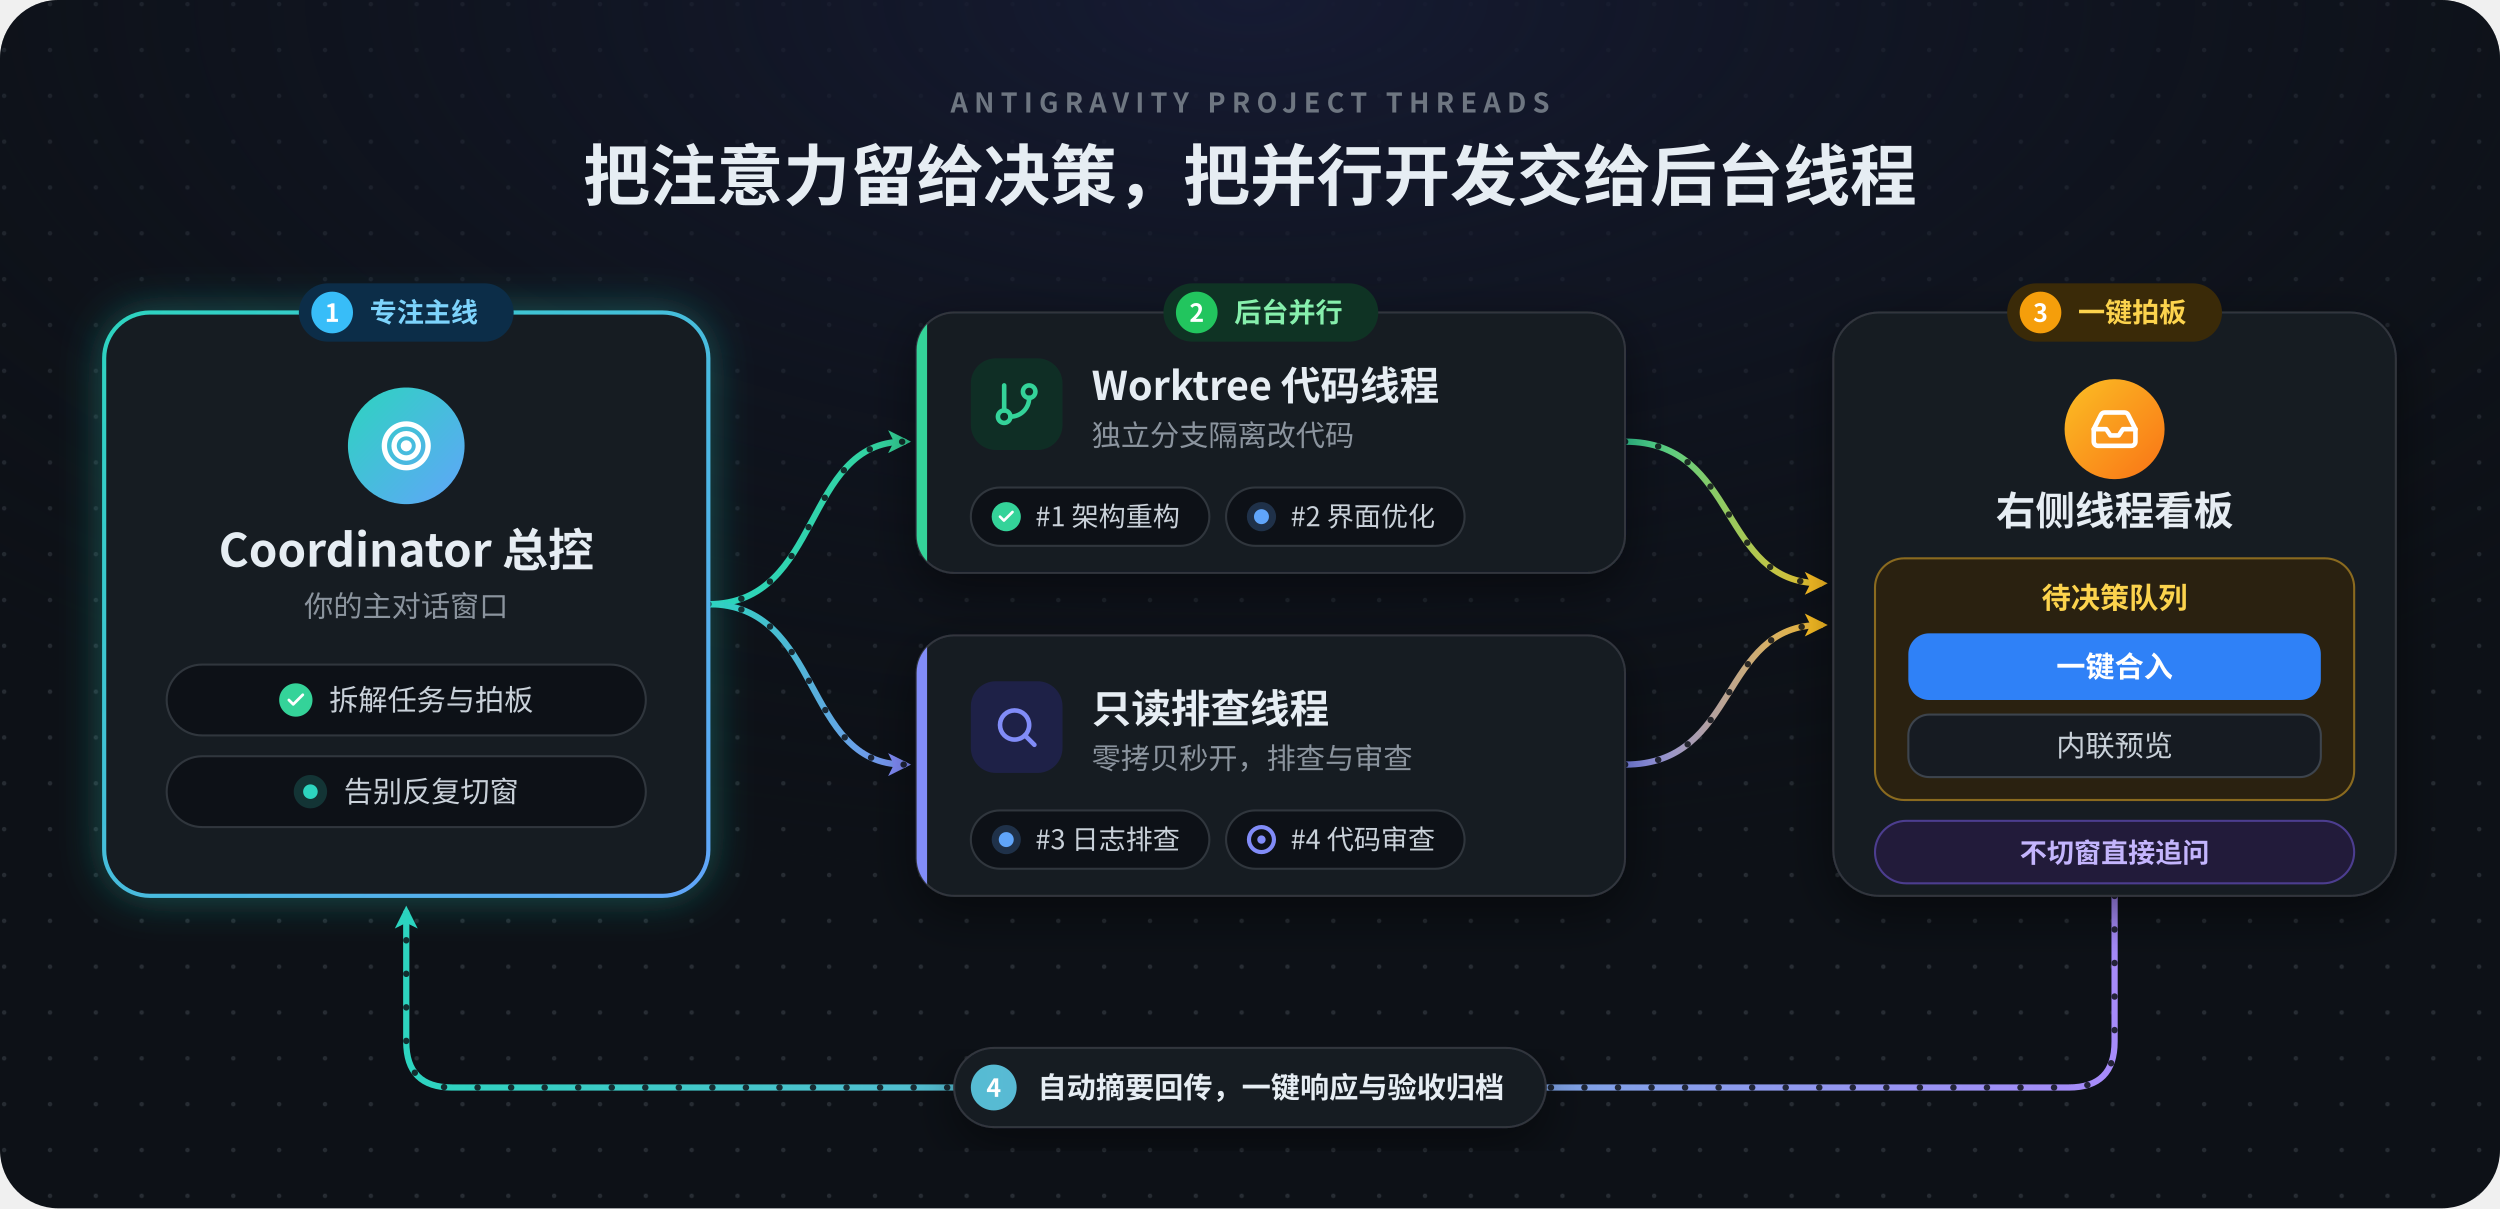
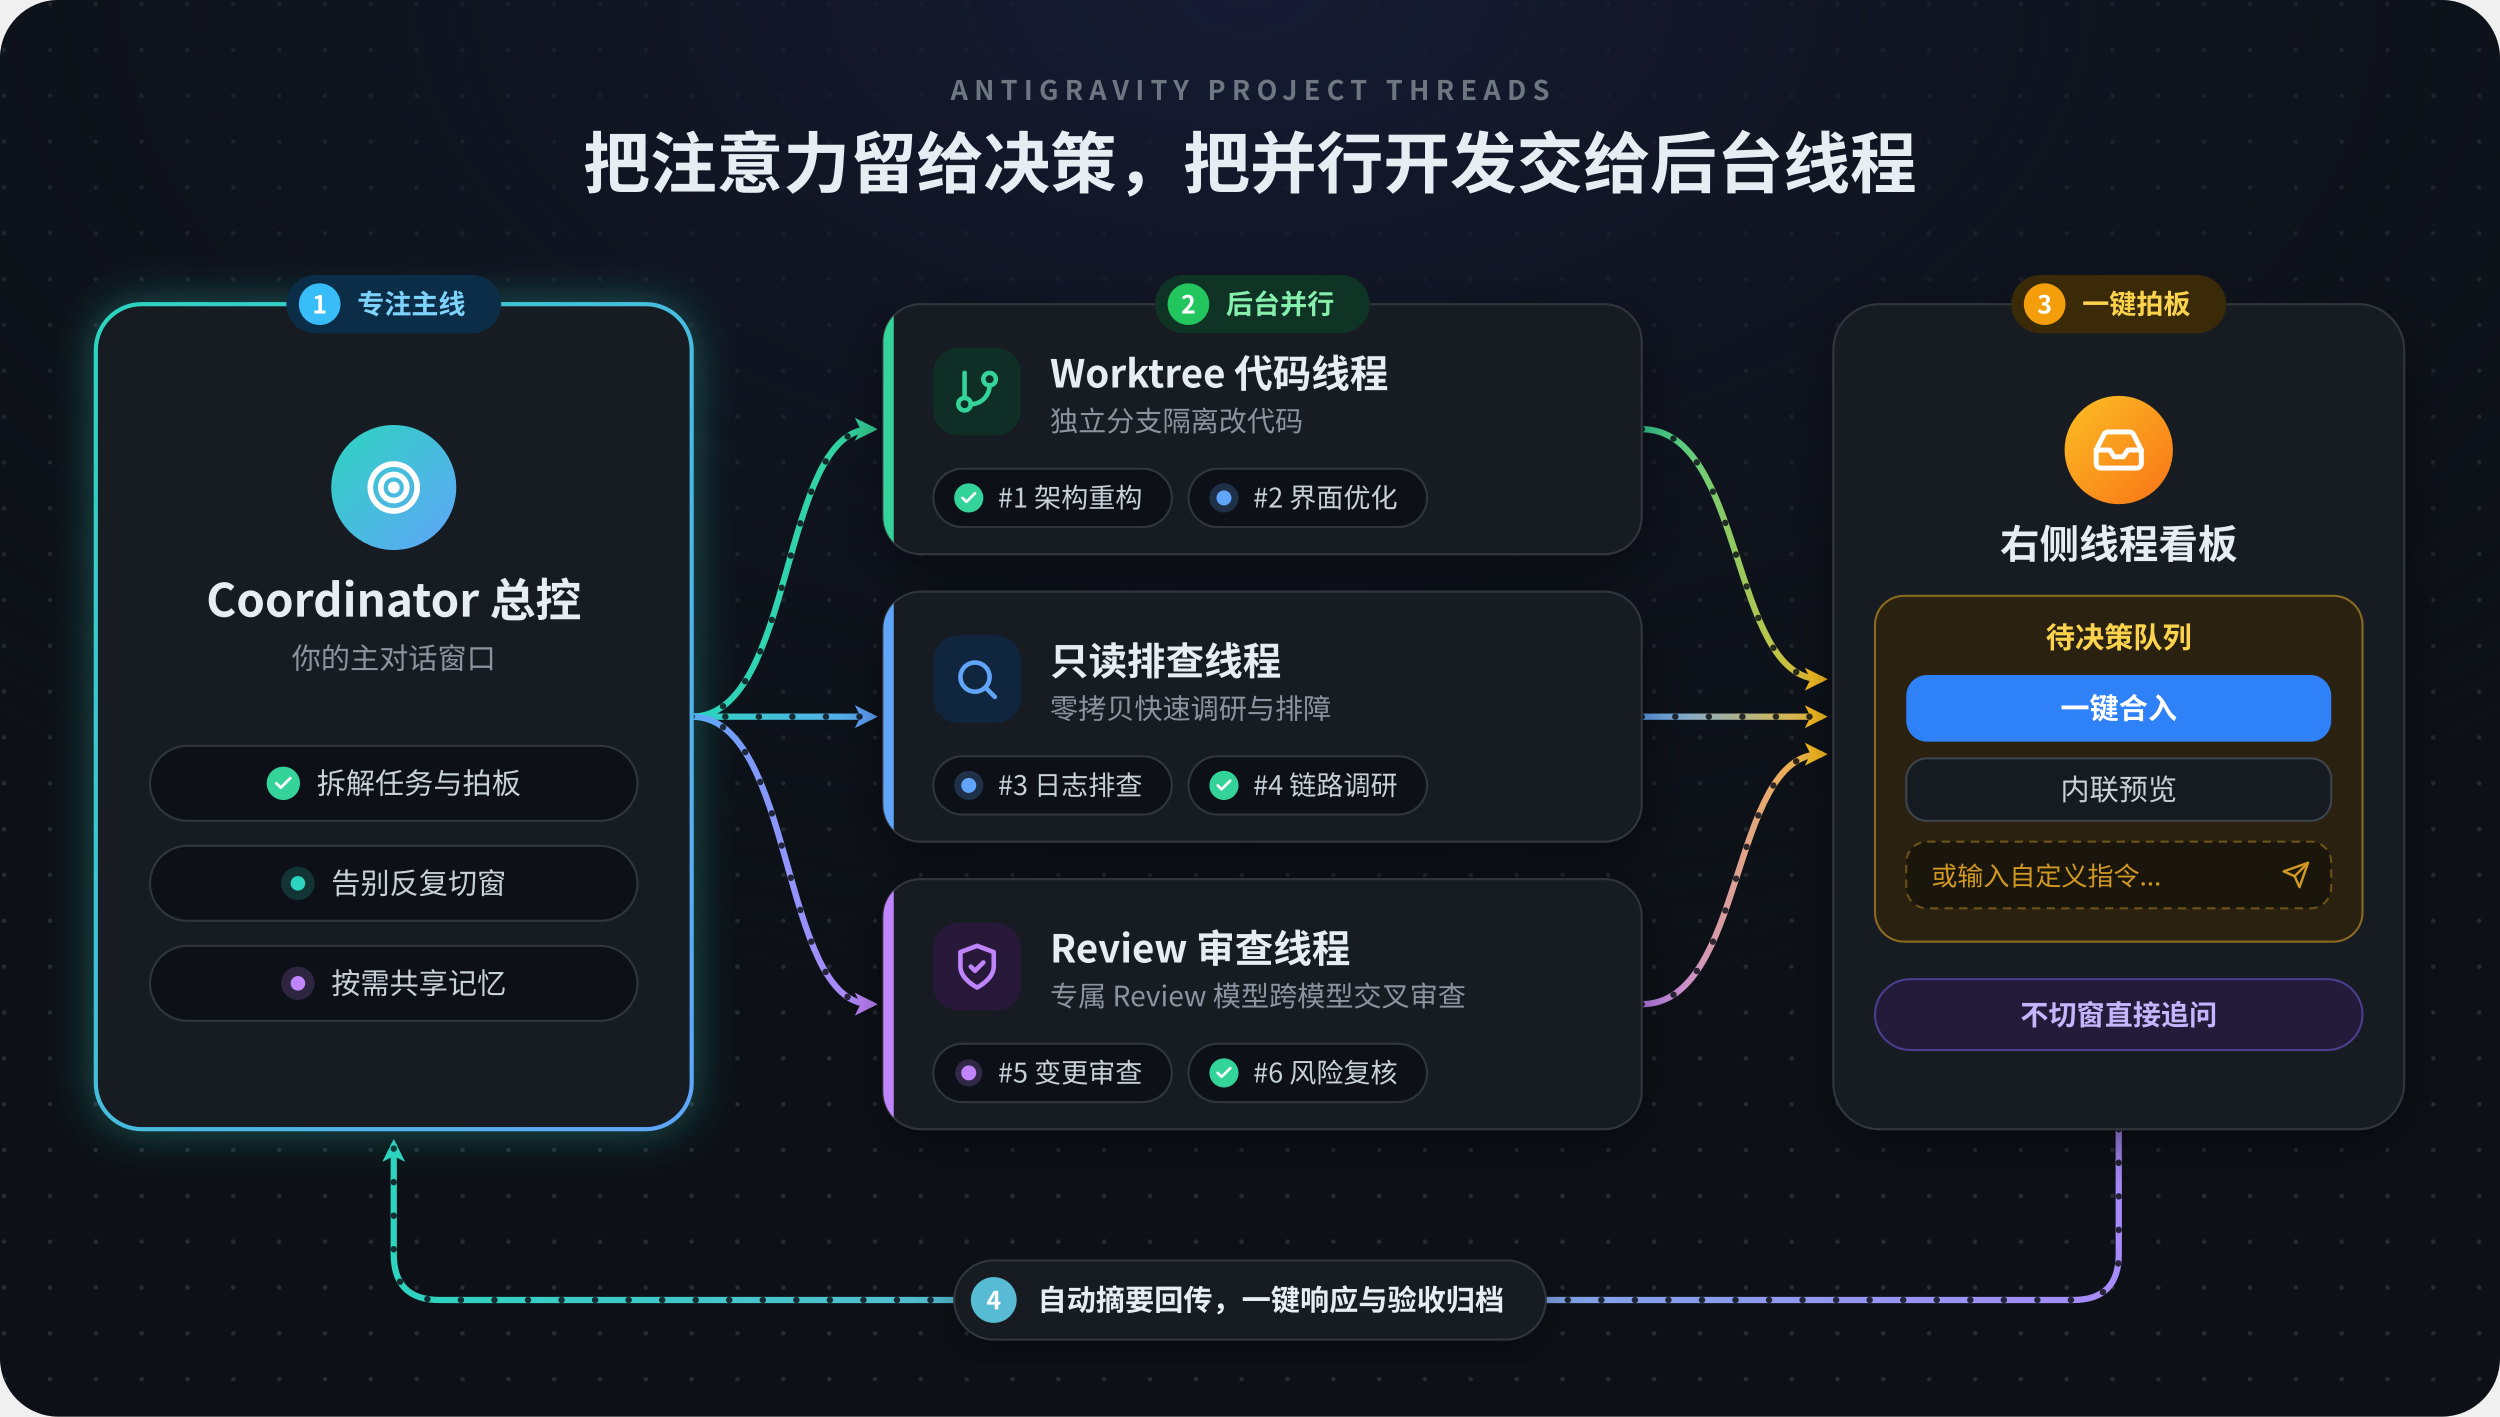
- <svg xmlns="http://www.w3.org/2000/svg" width="1200" height="580" viewBox="0 0 1200 580" role="img" aria-labelledby="title" lang="zh-CN" font-family="-apple-system, BlinkMacSystemFont, 'Segoe UI', 'PingFang SC', 'Hiragino Sans GB', 'Microsoft YaHei', 'Noto Sans SC', 'Noto Sans CJK SC', sans-serif">
+ <svg xmlns="http://www.w3.org/2000/svg" width="1200" height="680" viewBox="0 0 1200 680" role="img" aria-labelledby="title" lang="zh-CN" font-family="-apple-system, BlinkMacSystemFont, 'Segoe UI', 'PingFang SC', 'Hiragino Sans GB', 'Microsoft YaHei', 'Noto Sans SC', 'Noto Sans CJK SC', sans-serif">
  <style>
    .flow { animation: flow 1.6s linear infinite; }
    @keyframes flow { to { stroke-dashoffset: -32; } }
    @media (prefers-reduced-motion: reduce) { .flow { animation: none; } }
  </style>
  <defs>
    <pattern id="dots" width="22" height="22" patternUnits="userSpaceOnUse">
      <circle cx="2" cy="2" r="1.1" fill="#30363D" />
    </pattern>
    <radialGradient id="gGlow" cx="50%" cy="0%" r="75%">
      <stop offset="0%" stop-color="#161B33" stop-opacity="1" />
      <stop offset="100%" stop-color="#0D1117" stop-opacity="0" />
    </radialGradient>
    <linearGradient id="gCoordBorder" x1="0" y1="0" x2="1" y2="1">
      <stop offset="0%" stop-color="#2DD4BF" />
      <stop offset="100%" stop-color="#60A5FA" />
    </linearGradient>
    <linearGradient id="gCoordIcon" x1="0" y1="0" x2="1" y2="1">
      <stop offset="0%" stop-color="#2DD4BF" />
      <stop offset="100%" stop-color="#60A5FA" />
    </linearGradient>
    <linearGradient id="gBoardIcon" x1="0" y1="0" x2="1" y2="1">
      <stop offset="0%" stop-color="#FBBF24" />
      <stop offset="100%" stop-color="#F97316" />
    </linearGradient>
-     <linearGradient id="gEdgeWt" gradientUnits="userSpaceOnUse" x1="340" y1="0" x2="440" y2="0">
+     <linearGradient id="gEdgeWt" gradientUnits="userSpaceOnUse" x1="332" y1="0" x2="424" y2="0">
      <stop offset="0%" stop-color="#2DD4BF" />
      <stop offset="100%" stop-color="#34D399" />
    </linearGradient>
-     <linearGradient id="gEdgeRo" gradientUnits="userSpaceOnUse" x1="340" y1="0" x2="440" y2="0">
-       <stop offset="0%" stop-color="#2DD4BF" />
-       <stop offset="100%" stop-color="#818CF8" />
-     </linearGradient>
-     <linearGradient id="gEdgeOutWt" gradientUnits="userSpaceOnUse" x1="780" y1="0" x2="880" y2="0">
+     <linearGradient id="gEdgeRo" gradientUnits="userSpaceOnUse" x1="332" y1="0" x2="424" y2="0">
+       <stop offset="0%" stop-color="#2DD4BF" />
+       <stop offset="100%" stop-color="#60A5FA" />
+     </linearGradient>
+     <linearGradient id="gEdgeRv" gradientUnits="userSpaceOnUse" x1="332" y1="0" x2="424" y2="0">
+       <stop offset="0%" stop-color="#60A5FA" />
+       <stop offset="100%" stop-color="#C084FC" />
+     </linearGradient>
+     <linearGradient id="gEdgeOutWt" gradientUnits="userSpaceOnUse" x1="788" y1="0" x2="880" y2="0">
      <stop offset="0%" stop-color="#34D399" />
      <stop offset="100%" stop-color="#FBBF24" />
    </linearGradient>
-     <linearGradient id="gEdgeOutRo" gradientUnits="userSpaceOnUse" x1="780" y1="0" x2="880" y2="0">
-       <stop offset="0%" stop-color="#818CF8" />
+     <linearGradient id="gEdgeOutRo" gradientUnits="userSpaceOnUse" x1="788" y1="0" x2="880" y2="0">
+       <stop offset="0%" stop-color="#60A5FA" />
      <stop offset="100%" stop-color="#FBBF24" />
    </linearGradient>
-     <linearGradient id="gLoop" gradientUnits="userSpaceOnUse" x1="1015" y1="0" x2="195" y2="0">
+     <linearGradient id="gEdgeOutRv" gradientUnits="userSpaceOnUse" x1="788" y1="0" x2="880" y2="0">
+       <stop offset="0%" stop-color="#C084FC" />
+       <stop offset="100%" stop-color="#FBBF24" />
+     </linearGradient>
+     <linearGradient id="gLoop" gradientUnits="userSpaceOnUse" x1="1017" y1="0" x2="189" y2="0">
      <stop offset="0%" stop-color="#A78BFA" />
      <stop offset="100%" stop-color="#2DD4BF" />
    </linearGradient>
    <marker id="arrowGreen" viewBox="0 0 10 10" refX="7" refY="5" markerWidth="11" markerHeight="11" markerUnits="userSpaceOnUse" orient="auto">
      <path d="M0 0 L10 5 L0 10 L2.5 5 z" fill="#34D399" />
    </marker>
-     <marker id="arrowIndigo" viewBox="0 0 10 10" refX="7" refY="5" markerWidth="11" markerHeight="11" markerUnits="userSpaceOnUse" orient="auto">
-       <path d="M0 0 L10 5 L0 10 L2.5 5 z" fill="#818CF8" />
+     <marker id="arrowBlue" viewBox="0 0 10 10" refX="7" refY="5" markerWidth="11" markerHeight="11" markerUnits="userSpaceOnUse" orient="auto">
+       <path d="M0 0 L10 5 L0 10 L2.5 5 z" fill="#60A5FA" />
+     </marker>
+     <marker id="arrowPurple" viewBox="0 0 10 10" refX="7" refY="5" markerWidth="11" markerHeight="11" markerUnits="userSpaceOnUse" orient="auto">
+       <path d="M0 0 L10 5 L0 10 L2.5 5 z" fill="#C084FC" />
    </marker>
    <marker id="arrowAmber" viewBox="0 0 10 10" refX="7" refY="5" markerWidth="11" markerHeight="11" markerUnits="userSpaceOnUse" orient="auto">
      <path d="M0 0 L10 5 L0 10 L2.5 5 z" fill="#FBBF24" />
    </marker>
    <marker id="arrowTeal" viewBox="0 0 10 10" refX="7" refY="5" markerWidth="11" markerHeight="11" markerUnits="userSpaceOnUse" orient="auto">
      <path d="M0 0 L10 5 L0 10 L2.5 5 z" fill="#2DD4BF" />
    </marker>
    <filter id="shadow" x="-20%" y="-20%" width="140%" height="150%">
      <feDropShadow dx="0" dy="8" stdDeviation="12" flood-color="#000000" flood-opacity="0.45" />
    </filter>
    <filter id="glow" x="-30%" y="-30%" width="160%" height="160%">
      <feDropShadow dx="0" dy="0" stdDeviation="10" flood-color="#2DD4BF" flood-opacity="0.35" />
    </filter>
  </defs>
-   <rect width="1200" height="580" rx="28" fill="#0D1117" />
-   <rect width="1200" height="580" rx="28" fill="url(#dots)" opacity="0.7" />
-   <rect width="1200" height="580" rx="28" fill="url(#gGlow)" />
-   <text x="600" y="54" font-size="13" font-weight="700" fill="#6E7681" text-anchor="middle" letter-spacing="3">ANTIGRAVITY PROJECT THREADS</text>
-   <text x="600" y="96" font-size="32" font-weight="800" fill="#E6EDF3" text-anchor="middle">把注意力留给决策，把并行开发交给后台线程</text>
-   <path d="M340 290 C 395 290, 385 212, 434 212" fill="none" stroke="url(#gEdgeWt)" stroke-width="3" stroke-linecap="round" marker-end="url(#arrowGreen)" />
-   <path class="flow" d="M340 290 C 395 290, 385 212, 434 212" fill="none" stroke="#0D1117" stroke-opacity="0.85" stroke-width="3" stroke-linecap="round" stroke-dasharray="0.1 16" />
-   <path d="M340 290 C 395 290, 385 367, 434 367" fill="none" stroke="url(#gEdgeRo)" stroke-width="3" stroke-linecap="round" marker-end="url(#arrowIndigo)" />
-   <path class="flow" d="M340 290 C 395 290, 385 367, 434 367" fill="none" stroke="#0D1117" stroke-opacity="0.85" stroke-width="3" stroke-linecap="round" stroke-dasharray="0.1 16" />
-   <path d="M780 212 C 835 212, 825 280, 874 280" fill="none" stroke="url(#gEdgeOutWt)" stroke-width="3" stroke-linecap="round" marker-end="url(#arrowAmber)" />
-   <path class="flow" d="M780 212 C 835 212, 825 280, 874 280" fill="none" stroke="#0D1117" stroke-opacity="0.85" stroke-width="3" stroke-linecap="round" stroke-dasharray="0.1 16" />
-   <path d="M780 367 C 835 367, 825 300, 874 300" fill="none" stroke="url(#gEdgeOutRo)" stroke-width="3" stroke-linecap="round" marker-end="url(#arrowAmber)" />
-   <path class="flow" d="M780 367 C 835 367, 825 300, 874 300" fill="none" stroke="#0D1117" stroke-opacity="0.85" stroke-width="3" stroke-linecap="round" stroke-dasharray="0.1 16" />
-   <path d="M1015 430 V 500 Q 1015 522 993 522 H 217 Q 195 522 195 500 V 438" fill="none" stroke="url(#gLoop)" stroke-width="3" stroke-linecap="round" marker-end="url(#arrowTeal)" />
-   <path class="flow" d="M1015 430 V 500 Q 1015 522 993 522 H 217 Q 195 522 195 500 V 438" fill="none" stroke="#0D1117" stroke-opacity="0.85" stroke-width="3" stroke-linecap="round" stroke-dasharray="0.1 16" />
-   <g>
-     <rect x="458" y="503" width="284" height="38" rx="19" fill="#161B22" stroke="#30363D" filter="url(#shadow)" />
-     <circle cx="477" cy="522" r="11" fill="url(#gLoop)" />
-     <text x="477" y="526.5" font-size="12" font-weight="700" fill="#FFFFFF" text-anchor="middle">4</text>
-     <text x="498" y="527" font-size="14" font-weight="600" fill="#E6EDF3" text-anchor="start">自动摘要回传，一键响应与验收归档</text>
-   </g>
-   <g>
-     <rect x="50" y="150" width="290" height="280" rx="22" fill="#161B22" stroke="url(#gCoordBorder)" stroke-width="2" filter="url(#glow)" />
-     <circle cx="195" cy="214" r="28" fill="url(#gCoordIcon)" />
-     <g transform="translate(181 200) scale(1.166667)" fill="none" stroke="#FFFFFF" stroke-width="2.2" stroke-linecap="round" stroke-linejoin="round" style="color:#FFFFFF">
+   <rect width="1200" height="680" rx="28" fill="#0D1117" />
+   <rect width="1200" height="680" rx="28" fill="url(#dots)" opacity="0.7" />
+   <rect width="1200" height="680" rx="28" fill="url(#gGlow)" />
+   <text x="600" y="48" font-size="13" font-weight="700" fill="#6E7681" text-anchor="middle" letter-spacing="3">ANTIGRAVITY PROJECT THREADS</text>
+   <text x="600" y="90" font-size="32" font-weight="800" fill="#E6EDF3" text-anchor="middle">把注意力留给决策，把并行开发交给后台线程</text>
+   <path d="M332 344 C 382 344, 374 206, 418 206" fill="none" stroke="url(#gEdgeWt)" stroke-width="3" stroke-linecap="round" marker-end="url(#arrowGreen)" />
+   <path class="flow" d="M332 344 C 382 344, 374 206, 418 206" fill="none" stroke="#0D1117" stroke-opacity="0.85" stroke-width="3" stroke-linecap="round" stroke-dasharray="0.1 16" />
+   <path d="M332 344 H 418" fill="none" stroke="url(#gEdgeRo)" stroke-width="3" stroke-linecap="round" marker-end="url(#arrowBlue)" />
+   <path class="flow" d="M332 344 H 418" fill="none" stroke="#0D1117" stroke-opacity="0.85" stroke-width="3" stroke-linecap="round" stroke-dasharray="0.1 16" />
+   <path d="M332 344 C 382 344, 374 482, 418 482" fill="none" stroke="url(#gEdgeRv)" stroke-width="3" stroke-linecap="round" marker-end="url(#arrowPurple)" />
+   <path class="flow" d="M332 344 C 382 344, 374 482, 418 482" fill="none" stroke="#0D1117" stroke-opacity="0.85" stroke-width="3" stroke-linecap="round" stroke-dasharray="0.1 16" />
+   <path d="M788 206 C 838 206, 830 326, 874 326" fill="none" stroke="url(#gEdgeOutWt)" stroke-width="3" stroke-linecap="round" marker-end="url(#arrowAmber)" />
+   <path class="flow" d="M788 206 C 838 206, 830 326, 874 326" fill="none" stroke="#0D1117" stroke-opacity="0.85" stroke-width="3" stroke-linecap="round" stroke-dasharray="0.1 16" />
+   <path d="M788 344 H 874" fill="none" stroke="url(#gEdgeOutRo)" stroke-width="3" stroke-linecap="round" marker-end="url(#arrowAmber)" />
+   <path class="flow" d="M788 344 H 874" fill="none" stroke="#0D1117" stroke-opacity="0.85" stroke-width="3" stroke-linecap="round" stroke-dasharray="0.1 16" />
+   <path d="M788 482 C 838 482, 830 362, 874 362" fill="none" stroke="url(#gEdgeOutRv)" stroke-width="3" stroke-linecap="round" marker-end="url(#arrowAmber)" />
+   <path class="flow" d="M788 482 C 838 482, 830 362, 874 362" fill="none" stroke="#0D1117" stroke-opacity="0.85" stroke-width="3" stroke-linecap="round" stroke-dasharray="0.1 16" />
+   <path d="M1017 542 V 602 Q 1017 624 995 624 H 211 Q 189 624 189 602 V 550" fill="none" stroke="url(#gLoop)" stroke-width="3" stroke-linecap="round" marker-end="url(#arrowTeal)" />
+   <path class="flow" d="M1017 542 V 602 Q 1017 624 995 624 H 211 Q 189 624 189 602 V 550" fill="none" stroke="#0D1117" stroke-opacity="0.85" stroke-width="3" stroke-linecap="round" stroke-dasharray="0.1 16" />
+   <g>
+     <rect x="458" y="605" width="284" height="38" rx="19" fill="#161B22" stroke="#30363D" filter="url(#shadow)" />
+     <circle cx="477" cy="624" r="11" fill="url(#gLoop)" />
+     <text x="477" y="628.5" font-size="12" font-weight="700" fill="#FFFFFF" text-anchor="middle">4</text>
+     <text x="498" y="629" font-size="14" font-weight="600" fill="#E6EDF3" text-anchor="start">自动摘要回传，一键响应与验收归档</text>
+   </g>
+   <g>
+     <rect x="46" y="146" width="286" height="396" rx="22" fill="#161B22" stroke="url(#gCoordBorder)" stroke-width="2" filter="url(#glow)" />
+     <circle cx="189" cy="234" r="30" fill="url(#gCoordIcon)" />
+     <g transform="translate(174 219) scale(1.25)" fill="none" stroke="#FFFFFF" stroke-width="2.2" stroke-linecap="round" stroke-linejoin="round" style="color:#FFFFFF">
      <circle cx="12" cy="12" r="9" />
      <circle cx="12" cy="12" r="5" />
      <circle cx="12" cy="12" r="1.2" fill="currentColor" />
    </g>
-     <text x="195" y="272" font-size="22" font-weight="800" fill="#E6EDF3" text-anchor="middle">Coordinator 总控</text>
-     <text x="195" y="296" font-size="14" font-weight="400" fill="#8B949E" text-anchor="middle">你的主对话窗口</text>
-     <rect x="80" y="319" width="230" height="34" rx="17" fill="#0D1117" stroke="#30363D" />
-     <circle cx="142" cy="336" r="8" fill="#34D399" />
-     <g transform="translate(137 331) scale(0.4166667)" fill="none" stroke="#FFFFFF" stroke-width="3.2" stroke-linecap="round" stroke-linejoin="round" style="color:#FFFFFF">
+     <text x="189" y="296" font-size="22" font-weight="800" fill="#E6EDF3" text-anchor="middle">Coordinator 总控</text>
+     <text x="189" y="321" font-size="14" font-weight="400" fill="#8B949E" text-anchor="middle">你的主对话窗口</text>
+     <rect x="72" y="358" width="234" height="36" rx="18" fill="#0D1117" stroke="#30363D" />
+     <circle cx="136" cy="376" r="8" fill="#34D399" />
+     <g transform="translate(131 371) scale(0.4166667)" fill="none" stroke="#FFFFFF" stroke-width="3.2" stroke-linecap="round" stroke-linejoin="round" style="color:#FFFFFF">
      <polyline points="20 6 9 17 4 12" />
    </g>
-     <text x="158" y="341" font-size="14" font-weight="500" fill="#C9D1D9" text-anchor="start">拆解任务与拍板</text>
-     <rect x="80" y="363" width="230" height="34" rx="17" fill="#0D1117" stroke="#30363D" />
-     <circle cx="149" cy="380" r="8" fill="#2DD4BF" opacity="0.18" />
-     <circle cx="149" cy="380" r="3.5" fill="#2DD4BF" />
-     <text x="165" y="385" font-size="14" font-weight="500" fill="#C9D1D9" text-anchor="start">告别反复切窗</text>
-   </g>
-   <g>
-     <rect x="440" y="150" width="340" height="125" rx="18" fill="#161B22" stroke="#30363D" filter="url(#shadow)" />
+     <text x="152" y="381" font-size="14" font-weight="500" fill="#C9D1D9" text-anchor="start">拆解任务与拍板</text>
+     <rect x="72" y="406" width="234" height="36" rx="18" fill="#0D1117" stroke="#30363D" />
+     <circle cx="143" cy="424" r="8" fill="#2DD4BF" opacity="0.18" />
+     <circle cx="143" cy="424" r="3.5" fill="#2DD4BF" />
+     <text x="159" y="429" font-size="14" font-weight="500" fill="#C9D1D9" text-anchor="start">告别反复切窗</text>
+     <rect x="72" y="454" width="234" height="36" rx="18" fill="#0D1117" stroke="#30363D" />
+     <circle cx="143" cy="472" r="8" fill="#C084FC" opacity="0.18" />
+     <circle cx="143" cy="472" r="3.5" fill="#C084FC" />
+     <text x="159" y="477" font-size="14" font-weight="500" fill="#C9D1D9" text-anchor="start">按需共享记忆</text>
+   </g>
+   <g>
+     <rect x="424" y="146" width="364" height="120" rx="18" fill="#161B22" stroke="#30363D" filter="url(#shadow)" />
    <clipPath id="clip-branch">
-       <rect x="440" y="150" width="340" height="125" rx="18" />
+       <rect x="424" y="146" width="364" height="120" rx="18" />
    </clipPath>
-     <rect x="440" y="150" width="5" height="125" fill="#34D399" clip-path="url(#clip-branch)" />
-     <rect x="466" y="172" width="44" height="44" rx="12" fill="#0F2E25" />
-     <g transform="translate(476 182) scale(1)" fill="none" stroke="#34D399" stroke-width="2.2" stroke-linecap="round" stroke-linejoin="round" style="color:#34D399">
+     <rect x="424" y="146" width="5" height="120" fill="#34D399" clip-path="url(#clip-branch)" />
+     <rect x="448" y="167" width="42" height="42" rx="12" fill="#0F2E25" />
+     <g transform="translate(457 176) scale(1)" fill="none" stroke="#34D399" stroke-width="2.2" stroke-linecap="round" stroke-linejoin="round" style="color:#34D399">
      <line x1="6" y1="3" x2="6" y2="15" />
      <circle cx="18" cy="6" r="3" />
      <circle cx="6" cy="18" r="3" />
      <path d="M18 9a9 9 0 0 1-9 9" />
    </g>
-     <text x="524" y="192" font-size="19" font-weight="700" fill="#E6EDF3" text-anchor="start">Worktree 代码线程</text>
-     <text x="524" y="214" font-size="14" font-weight="400" fill="#8B949E" text-anchor="start">独立分支隔离改代码</text>
-     <g>
-       <rect x="466" y="234" width="114.5" height="28" rx="14" fill="#0D1117" stroke="#30363D" />
-       <circle cx="483" cy="248" r="7" fill="#34D399" />
-       <g transform="translate(478.5 243.5) scale(0.375)" fill="none" stroke="#FFFFFF" stroke-width="3.4" stroke-linecap="round" stroke-linejoin="round" style="color:#FFFFFF">
+     <text x="504" y="186" font-size="18.5" font-weight="700" fill="#E6EDF3" text-anchor="start">Worktree 代码线程</text>
+     <text x="504" y="207" font-size="13.5" font-weight="400" fill="#8B949E" text-anchor="start">独立分支隔离改代码</text>
+     <g>
+       <rect x="448" y="225" width="114.5" height="28" rx="14" fill="#0D1117" stroke="#30363D" />
+       <circle cx="465" cy="239" r="7" fill="#34D399" />
+       <g transform="translate(460.5 234.5) scale(0.375)" fill="none" stroke="#FFFFFF" stroke-width="3.4" stroke-linecap="round" stroke-linejoin="round" style="color:#FFFFFF">
        <polyline points="20 6 9 17 4 12" />
      </g>
-       <text x="497" y="252.6" font-size="13" font-weight="500" fill="#C9D1D9" text-anchor="start">#1 架构重构</text>
-     </g>
-     <g>
-       <rect x="588.5" y="234" width="114.5" height="28" rx="14" fill="#0D1117" stroke="#30363D" />
-       <circle cx="605.5" cy="248" r="7" fill="#60A5FA" opacity="0.22" />
-       <circle cx="605.5" cy="248" r="3.6" fill="#60A5FA" />
-       <text x="619.5" y="252.6" font-size="13" font-weight="500" fill="#C9D1D9" text-anchor="start">#2 界面优化</text>
-     </g>
-   </g>
-   <g>
-     <rect x="440" y="305" width="340" height="125" rx="18" fill="#161B22" stroke="#30363D" filter="url(#shadow)" />
+       <text x="479" y="243.6" font-size="13" font-weight="500" fill="#C9D1D9" text-anchor="start">#1 架构重构</text>
+     </g>
+     <g>
+       <rect x="570.5" y="225" width="114.5" height="28" rx="14" fill="#0D1117" stroke="#30363D" />
+       <circle cx="587.5" cy="239" r="7" fill="#60A5FA" opacity="0.22" />
+       <circle cx="587.5" cy="239" r="3.6" fill="#60A5FA" />
+       <text x="601.5" y="243.6" font-size="13" font-weight="500" fill="#C9D1D9" text-anchor="start">#2 界面优化</text>
+     </g>
+   </g>
+   <g>
+     <rect x="424" y="284" width="364" height="120" rx="18" fill="#161B22" stroke="#30363D" filter="url(#shadow)" />
    <clipPath id="clip-search">
-       <rect x="440" y="305" width="340" height="125" rx="18" />
+       <rect x="424" y="284" width="364" height="120" rx="18" />
    </clipPath>
-     <rect x="440" y="305" width="5" height="125" fill="#818CF8" clip-path="url(#clip-search)" />
-     <rect x="466" y="327" width="44" height="44" rx="12" fill="#1E2147" />
-     <g transform="translate(476 337) scale(1)" fill="none" stroke="#818CF8" stroke-width="2.2" stroke-linecap="round" stroke-linejoin="round" style="color:#818CF8">
+     <rect x="424" y="284" width="5" height="120" fill="#60A5FA" clip-path="url(#clip-search)" />
+     <rect x="448" y="305" width="42" height="42" rx="12" fill="#10263F" />
+     <g transform="translate(457 314) scale(1)" fill="none" stroke="#60A5FA" stroke-width="2.2" stroke-linecap="round" stroke-linejoin="round" style="color:#60A5FA">
      <circle cx="11" cy="11" r="7" />
      <line x1="20.5" y1="20.5" x2="16" y2="16" />
    </g>
-     <text x="524" y="347" font-size="19" font-weight="700" fill="#E6EDF3" text-anchor="start">只读排查线程</text>
-     <text x="524" y="369" font-size="14" font-weight="400" fill="#8B949E" text-anchor="start">零拷贝秒开，排查与审查</text>
-     <g>
-       <rect x="466" y="389" width="114.5" height="28" rx="14" fill="#0D1117" stroke="#30363D" />
-       <circle cx="483" cy="403" r="7" fill="#60A5FA" opacity="0.22" />
-       <circle cx="483" cy="403" r="3.6" fill="#60A5FA" />
-       <text x="497" y="407.6" font-size="13" font-weight="500" fill="#C9D1D9" text-anchor="start">#3 日志排查</text>
-     </g>
-     <g>
-       <rect x="588.5" y="389" width="114.5" height="28" rx="14" fill="#0D1117" stroke="#30363D" />
-       <circle cx="605.5" cy="403" r="6" fill="none" stroke="#818CF8" stroke-width="2" />
-       <circle cx="605.5" cy="403" r="2" fill="#818CF8" />
-       <text x="619.5" y="407.6" font-size="13" font-weight="500" fill="#C9D1D9" text-anchor="start">#4 代码审查</text>
-     </g>
-   </g>
-   <g>
-     <rect x="880" y="150" width="270" height="280" rx="22" fill="#161B22" stroke="#30363D" filter="url(#shadow)" />
-     <circle cx="1015" cy="206" r="24" fill="url(#gBoardIcon)" />
-     <g transform="translate(1003 194) scale(1)" fill="none" stroke="#FFFFFF" stroke-width="2.2" stroke-linecap="round" stroke-linejoin="round" style="color:#FFFFFF">
+     <text x="504" y="324" font-size="18.5" font-weight="700" fill="#E6EDF3" text-anchor="start">只读排查线程</text>
+     <text x="504" y="345" font-size="13.5" font-weight="400" fill="#8B949E" text-anchor="start">零拷贝快速调研与排障</text>
+     <g>
+       <rect x="448" y="363" width="114.5" height="28" rx="14" fill="#0D1117" stroke="#30363D" />
+       <circle cx="465" cy="377" r="7" fill="#60A5FA" opacity="0.22" />
+       <circle cx="465" cy="377" r="3.6" fill="#60A5FA" />
+       <text x="479" y="381.6" font-size="13" font-weight="500" fill="#C9D1D9" text-anchor="start">#3 日志排查</text>
+     </g>
+     <g>
+       <rect x="570.5" y="363" width="114.5" height="28" rx="14" fill="#0D1117" stroke="#30363D" />
+       <circle cx="587.5" cy="377" r="7" fill="#34D399" />
+       <g transform="translate(583 372.5) scale(0.375)" fill="none" stroke="#FFFFFF" stroke-width="3.4" stroke-linecap="round" stroke-linejoin="round" style="color:#FFFFFF">
+         <polyline points="20 6 9 17 4 12" />
+       </g>
+       <text x="601.5" y="381.6" font-size="13" font-weight="500" fill="#C9D1D9" text-anchor="start">#4 链路调研</text>
+     </g>
+   </g>
+   <g>
+     <rect x="424" y="422" width="364" height="120" rx="18" fill="#161B22" stroke="#30363D" filter="url(#shadow)" />
+     <clipPath id="clip-shieldCheck">
+       <rect x="424" y="422" width="364" height="120" rx="18" />
+     </clipPath>
+     <rect x="424" y="422" width="5" height="120" fill="#C084FC" clip-path="url(#clip-shieldCheck)" />
+     <rect x="448" y="443" width="42" height="42" rx="12" fill="#28193B" />
+     <g transform="translate(457 452) scale(1)" fill="none" stroke="#C084FC" stroke-width="2.2" stroke-linecap="round" stroke-linejoin="round" style="color:#C084FC">
+       <path d="M12 22s8-4 8-10V5l-8-3-8 3v7c0 6 8 10 8 10z" />
+       <path d="m9 12 2 2 4-4" />
+     </g>
+     <text x="504" y="462" font-size="18.5" font-weight="700" fill="#E6EDF3" text-anchor="start">Review 审查线程</text>
+     <text x="504" y="483" font-size="13.5" font-weight="400" fill="#8B949E" text-anchor="start">专属 Review 模型跨模型交叉审查</text>
+     <g>
+       <rect x="448" y="501" width="114.5" height="28" rx="14" fill="#0D1117" stroke="#30363D" />
+       <circle cx="465" cy="515" r="6.5" fill="#C084FC" opacity="0.2" />
+       <circle cx="465" cy="515" r="3.6" fill="#C084FC" />
+       <text x="479" y="519.6" font-size="13" font-weight="500" fill="#C9D1D9" text-anchor="start">#5 变更审查</text>
+     </g>
+     <g>
+       <rect x="570.5" y="501" width="114.5" height="28" rx="14" fill="#0D1117" stroke="#30363D" />
+       <circle cx="587.5" cy="515" r="7" fill="#34D399" />
+       <g transform="translate(583 510.5) scale(0.375)" fill="none" stroke="#FFFFFF" stroke-width="3.4" stroke-linecap="round" stroke-linejoin="round" style="color:#FFFFFF">
+         <polyline points="20 6 9 17 4 12" />
+       </g>
+       <text x="601.5" y="519.6" font-size="13" font-weight="500" fill="#C9D1D9" text-anchor="start">#6 风险复核</text>
+     </g>
+   </g>
+   <g>
+     <rect x="880" y="146" width="274" height="396" rx="22" fill="#161B22" stroke="#30363D" filter="url(#shadow)" />
+     <circle cx="1017" cy="216" r="26" fill="url(#gBoardIcon)" />
+     <g transform="translate(1004 203) scale(1.083333)" fill="none" stroke="#FFFFFF" stroke-width="2.2" stroke-linecap="round" stroke-linejoin="round" style="color:#FFFFFF">
      <polyline points="22 12 16 12 14 15 10 15 8 12 2 12" />
      <path d="M5.45 5.11 2 12v6a2 2 0 0 0 2 2h16a2 2 0 0 0 2-2v-6l-3.45-6.89A2 2 0 0 0 16.76 4H7.24a2 2 0 0 0-1.79 1.11z" />
    </g>
-     <text x="1015" y="252" font-size="19" font-weight="800" fill="#E6EDF3" text-anchor="middle">右侧线程看板</text>
-     <rect x="900" y="268" width="230" height="116" rx="14" fill="#2A2110" stroke="#8A6A1F" />
-     <text x="1015" y="292" font-size="14" font-weight="700" fill="#FCD34D" text-anchor="middle">待决策队列</text>
-     <rect x="916" y="304" width="198" height="32" rx="10" fill="#2F81F7" />
-     <text x="1015" y="325" font-size="14" font-weight="600" fill="#FFFFFF" text-anchor="middle">一键合入</text>
-     <rect x="916" y="343" width="198" height="30" rx="10" fill="#161B22" stroke="#3D444D" />
-     <text x="1015" y="363" font-size="14" font-weight="500" fill="#C9D1D9" text-anchor="middle">内联预览</text>
-     <rect x="900" y="394" width="230" height="30" rx="15" fill="#221B3A" stroke="#4C3D8F" />
-     <text x="1015" y="414" font-size="13" font-weight="600" fill="#C4B5FD" text-anchor="middle">不切窗直接追问</text>
-   </g>
-   <g>
-     <rect x="143.44" y="136" width="103.12" height="28" rx="14" fill="#0C2D48" />
-     <circle cx="159.44" cy="150" r="10" fill="#38BDF8" />
-     <text x="159.44" y="154.5" font-size="12" font-weight="700" fill="#FFFFFF" text-anchor="middle">1</text>
-     <text x="177.44" y="154.6" font-size="13" font-weight="600" fill="#7DD3FC" text-anchor="start">专注主线</text>
-   </g>
-   <g>
-     <rect x="558.44" y="136" width="103.12" height="28" rx="14" fill="#0F3324" />
-     <circle cx="574.44" cy="150" r="10" fill="#22C55E" />
-     <text x="574.44" y="154.5" font-size="12" font-weight="700" fill="#FFFFFF" text-anchor="middle">2</text>
-     <text x="592.44" y="154.6" font-size="13" font-weight="600" fill="#86EFAC" text-anchor="start">后台并行</text>
-   </g>
-   <g>
-     <rect x="963.44" y="136" width="103.12" height="28" rx="14" fill="#3A2A08" />
-     <circle cx="979.44" cy="150" r="10" fill="#F59E0B" />
-     <text x="979.44" y="154.5" font-size="12" font-weight="700" fill="#FFFFFF" text-anchor="middle">3</text>
-     <text x="997.44" y="154.6" font-size="13" font-weight="600" fill="#FCD34D" text-anchor="start">一键拍板</text>
+     <text x="1017" y="268" font-size="19" font-weight="800" fill="#E6EDF3" text-anchor="middle">右侧线程看板</text>
+     <rect x="900" y="286" width="234" height="166" rx="14" fill="#2A2110" stroke="#8A6A1F" />
+     <text x="1017" y="311" font-size="14" font-weight="700" fill="#FCD34D" text-anchor="middle">待决策队列</text>
+     <rect x="915" y="324" width="204" height="32" rx="10" fill="#2F81F7" />
+     <text x="1017" y="345" font-size="14" font-weight="600" fill="#FFFFFF" text-anchor="middle">一键合入</text>
+     <rect x="915" y="364" width="204" height="30" rx="10" fill="#161B22" stroke="#3D444D" />
+     <text x="1017" y="384" font-size="14" font-weight="500" fill="#C9D1D9" text-anchor="middle">内联预览</text>
+     <rect x="915" y="404" width="204" height="32" rx="10" fill="#1A160B" stroke="#6B5218" stroke-dasharray="4 3" />
+     <text x="927" y="425" font-size="12.5" font-weight="500" fill="#D29922" text-anchor="start">或输入自定义指令...</text>
+     <g transform="translate(1095 413) scale(0.5833333)" fill="none" stroke="#D29922" stroke-width="2" stroke-linecap="round" stroke-linejoin="round" style="color:#D29922">
+       <line x1="22" y1="2" x2="11" y2="13" />
+       <polygon points="22 2 15 22 11 13 2 9 22 2" />
+     </g>
+     <rect x="900" y="470" width="234" height="34" rx="17" fill="#221B3A" stroke="#4C3D8F" />
+     <text x="1017" y="492" font-size="13.5" font-weight="600" fill="#C4B5FD" text-anchor="middle">不切窗直接追问</text>
+   </g>
+   <g>
+     <rect x="137.44" y="132" width="103.12" height="28" rx="14" fill="#0C2D48" />
+     <circle cx="153.44" cy="146" r="10" fill="#38BDF8" />
+     <text x="153.44" y="150.5" font-size="12" font-weight="700" fill="#FFFFFF" text-anchor="middle">1</text>
+     <text x="171.44" y="150.6" font-size="13" font-weight="600" fill="#7DD3FC" text-anchor="start">专注主线</text>
+   </g>
+   <g>
+     <rect x="554.44" y="132" width="103.12" height="28" rx="14" fill="#0F3324" />
+     <circle cx="570.44" cy="146" r="10" fill="#22C55E" />
+     <text x="570.44" y="150.5" font-size="12" font-weight="700" fill="#FFFFFF" text-anchor="middle">2</text>
+     <text x="588.44" y="150.6" font-size="13" font-weight="600" fill="#86EFAC" text-anchor="start">后台并行</text>
+   </g>
+   <g>
+     <rect x="965.44" y="132" width="103.12" height="28" rx="14" fill="#3A2A08" />
+     <circle cx="981.44" cy="146" r="10" fill="#F59E0B" />
+     <text x="981.44" y="150.5" font-size="12" font-weight="700" fill="#FFFFFF" text-anchor="middle">3</text>
+     <text x="999.44" y="150.6" font-size="13" font-weight="600" fill="#FCD34D" text-anchor="start">一键拍板</text>
  </g>
</svg>
